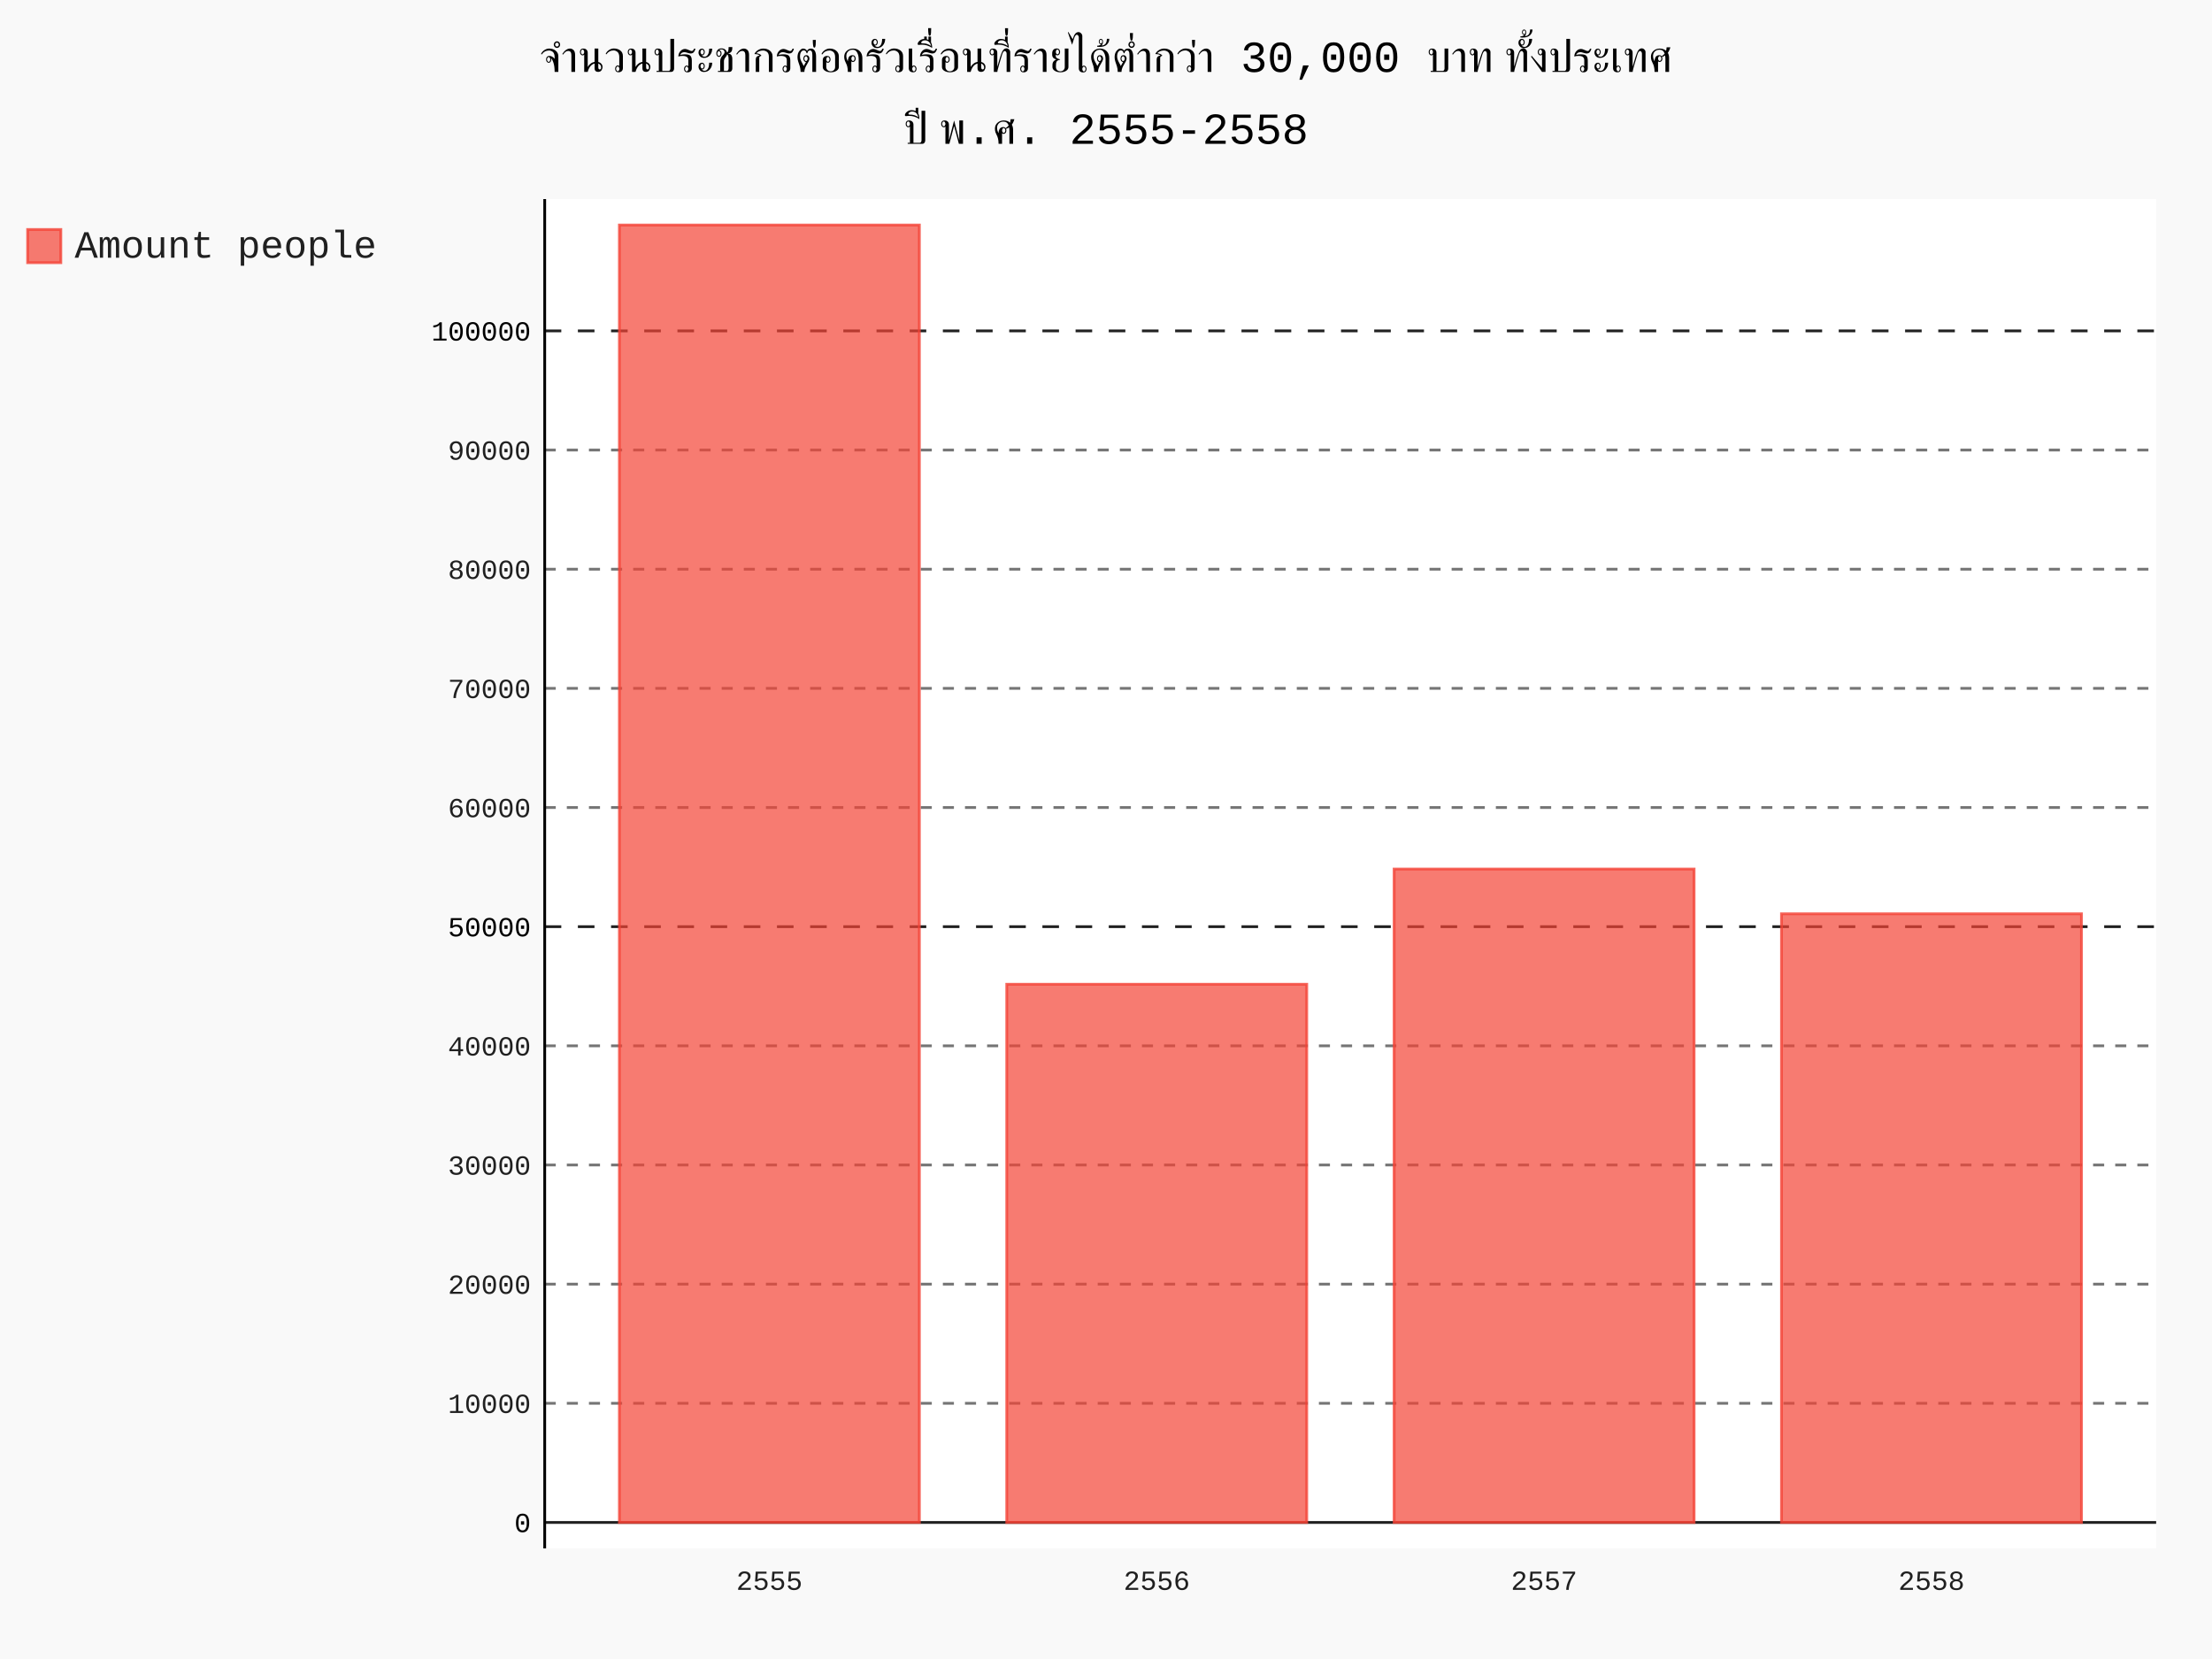
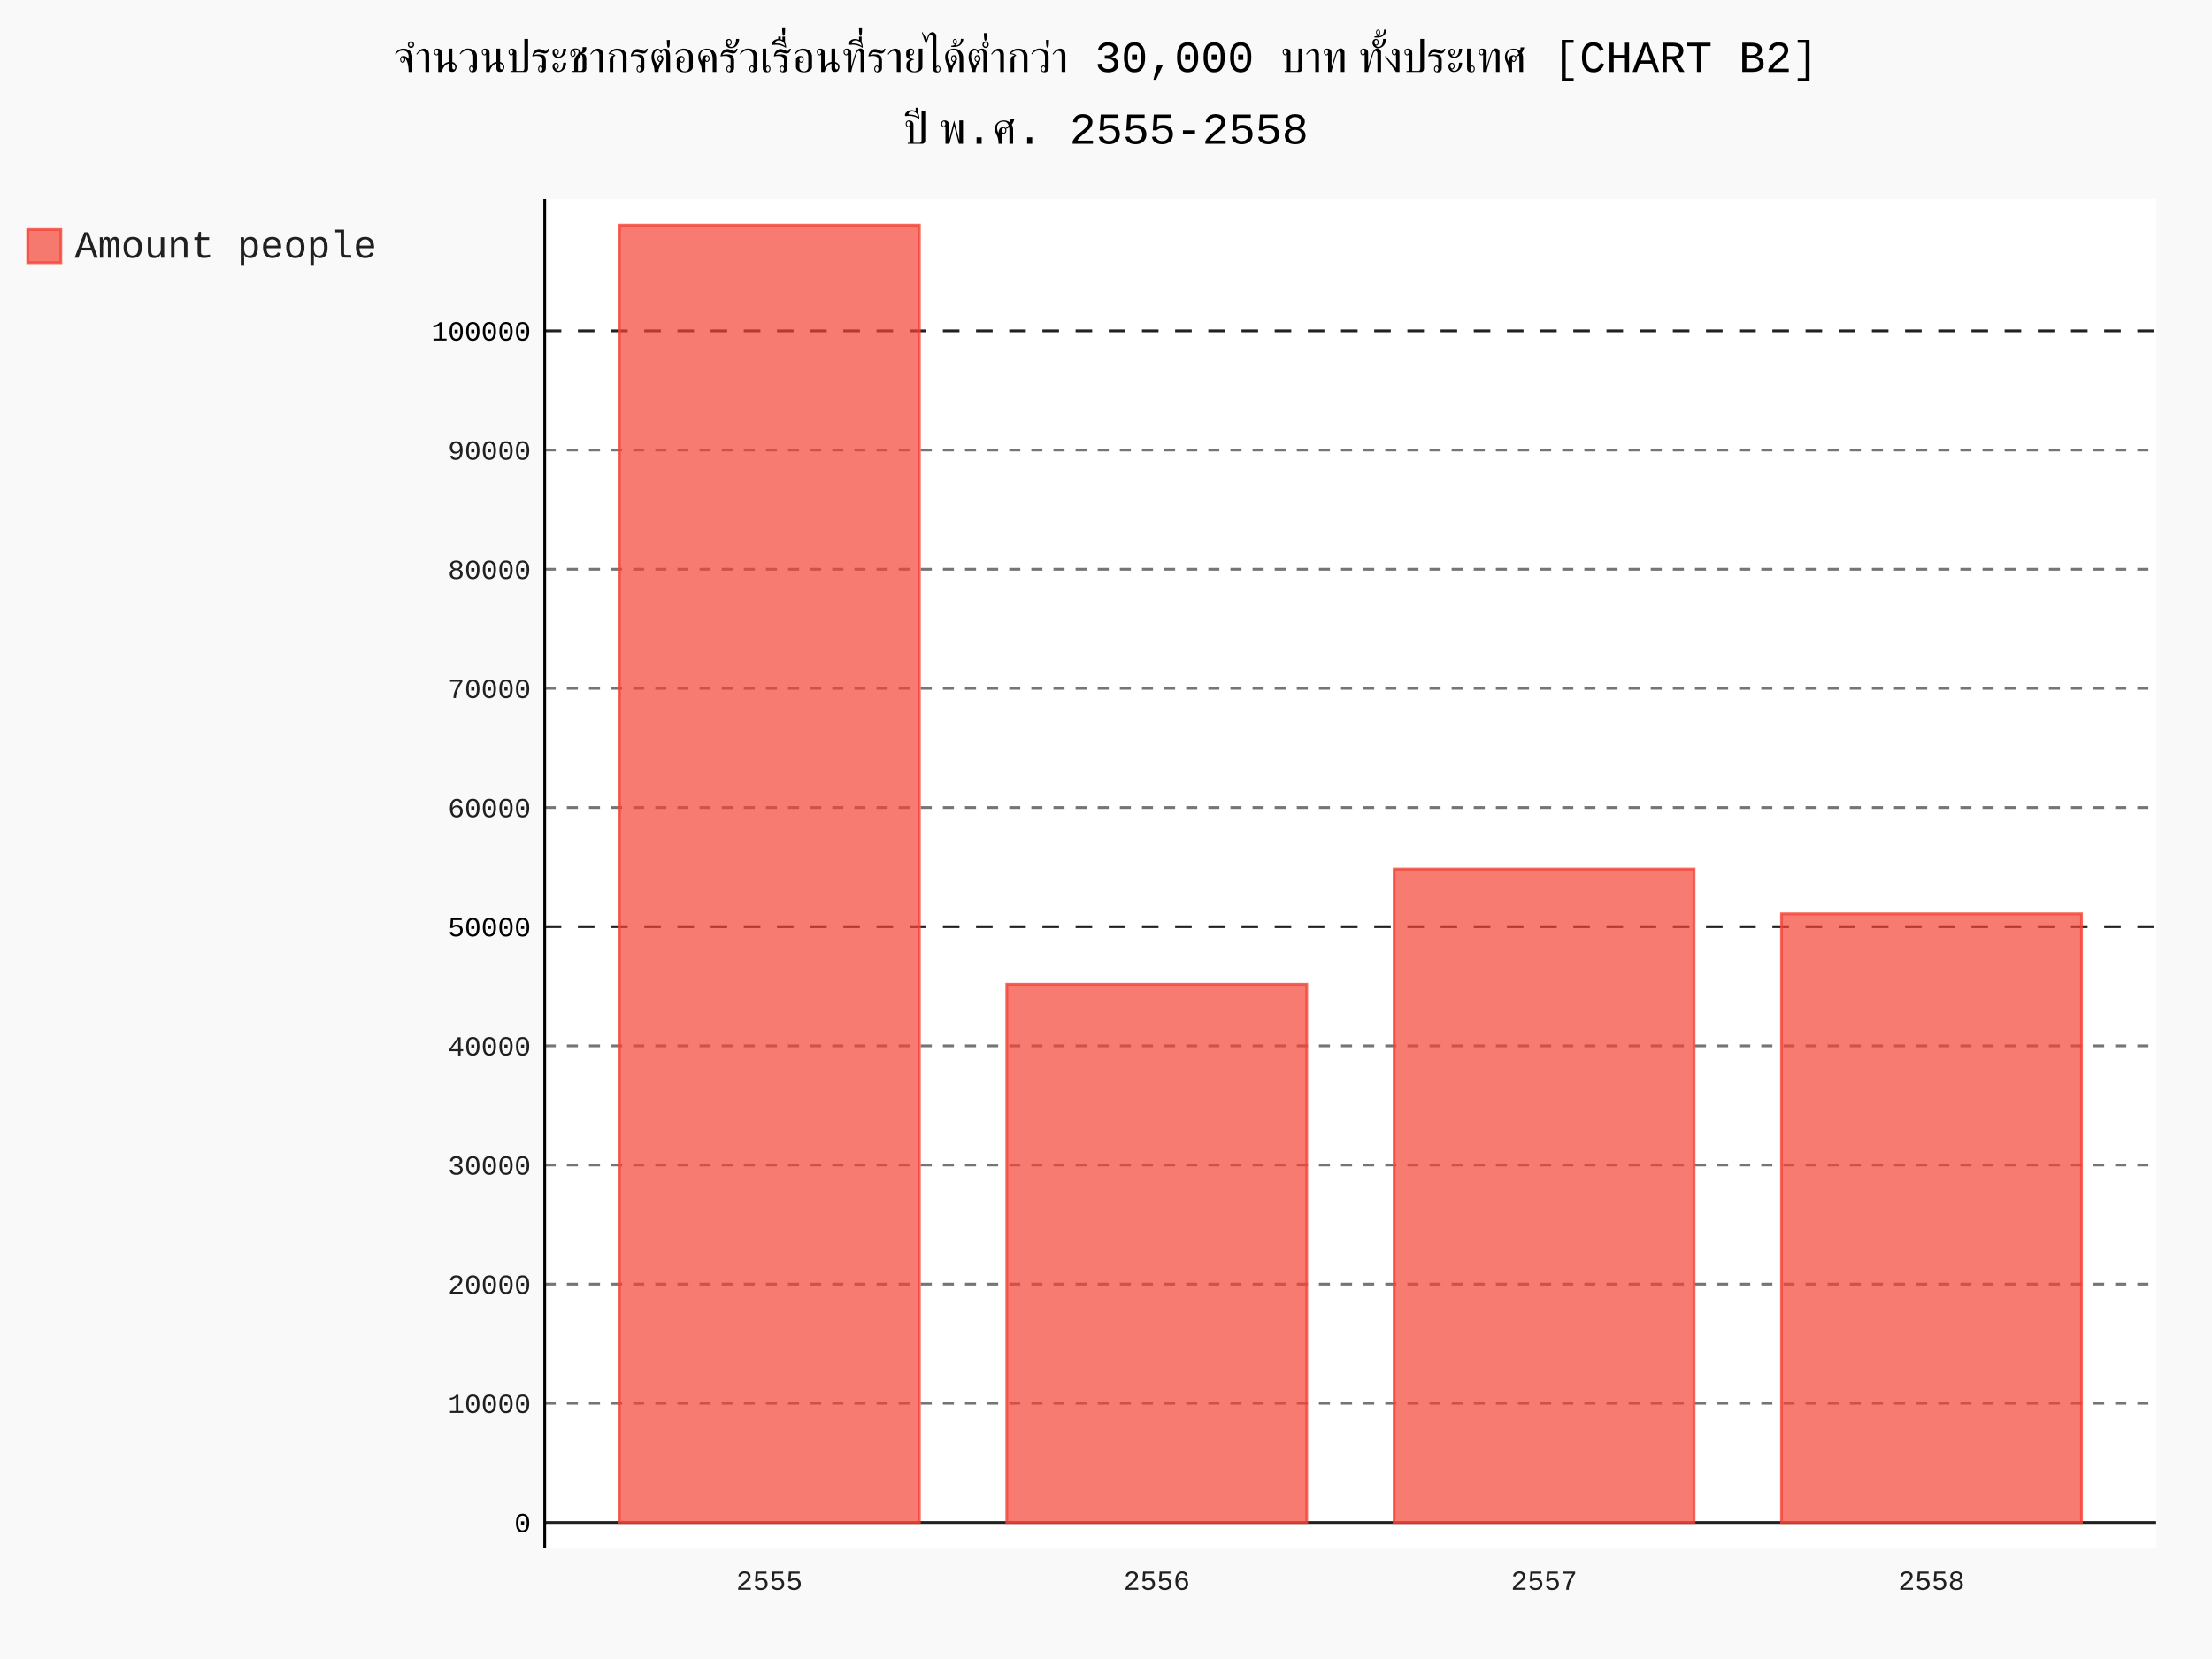
- <svg xmlns="http://www.w3.org/2000/svg" id="chart-7da3b68f-a3eb-4e03-b5e3-a8032492ef04" class="pygal-chart" viewBox="0 0 800 600">
+ <svg xmlns="http://www.w3.org/2000/svg" id="chart-18cafc71-3dff-492b-92b8-4d51c05bd0bb" class="pygal-chart" viewBox="0 0 800 600">
  <defs>
-     <style type="text/css">#chart-7da3b68f-a3eb-4e03-b5e3-a8032492ef04{-webkit-user-select:none;-webkit-font-smoothing:antialiased;font-family:Consolas,"Liberation Mono",Menlo,Courier,monospace}#chart-7da3b68f-a3eb-4e03-b5e3-a8032492ef04 .title{font-family:Consolas,"Liberation Mono",Menlo,Courier,monospace;font-size:16px}#chart-7da3b68f-a3eb-4e03-b5e3-a8032492ef04 .legends .legend text{font-family:Consolas,"Liberation Mono",Menlo,Courier,monospace;font-size:14px}#chart-7da3b68f-a3eb-4e03-b5e3-a8032492ef04 .axis text{font-family:Consolas,"Liberation Mono",Menlo,Courier,monospace;font-size:10px}#chart-7da3b68f-a3eb-4e03-b5e3-a8032492ef04 .axis text.major{font-family:Consolas,"Liberation Mono",Menlo,Courier,monospace;font-size:10px}#chart-7da3b68f-a3eb-4e03-b5e3-a8032492ef04 .text-overlay text.value{font-family:Consolas,"Liberation Mono",Menlo,Courier,monospace;font-size:16px}#chart-7da3b68f-a3eb-4e03-b5e3-a8032492ef04 .text-overlay text.label{font-family:Consolas,"Liberation Mono",Menlo,Courier,monospace;font-size:10px}#chart-7da3b68f-a3eb-4e03-b5e3-a8032492ef04 .tooltip{font-family:Consolas,"Liberation Mono",Menlo,Courier,monospace;font-size:14px}#chart-7da3b68f-a3eb-4e03-b5e3-a8032492ef04 text.no_data{font-family:Consolas,"Liberation Mono",Menlo,Courier,monospace;font-size:64px}
- #chart-7da3b68f-a3eb-4e03-b5e3-a8032492ef04{background-color:rgba(249,249,249,1)}#chart-7da3b68f-a3eb-4e03-b5e3-a8032492ef04 path,#chart-7da3b68f-a3eb-4e03-b5e3-a8032492ef04 line,#chart-7da3b68f-a3eb-4e03-b5e3-a8032492ef04 rect,#chart-7da3b68f-a3eb-4e03-b5e3-a8032492ef04 circle{-webkit-transition:150ms;-moz-transition:150ms;transition:150ms}#chart-7da3b68f-a3eb-4e03-b5e3-a8032492ef04 .graph &gt; .background{fill:rgba(249,249,249,1)}#chart-7da3b68f-a3eb-4e03-b5e3-a8032492ef04 .plot &gt; .background{fill:rgba(255,255,255,1)}#chart-7da3b68f-a3eb-4e03-b5e3-a8032492ef04 .graph{fill:rgba(0,0,0,.87)}#chart-7da3b68f-a3eb-4e03-b5e3-a8032492ef04 text.no_data{fill:rgba(0,0,0,1)}#chart-7da3b68f-a3eb-4e03-b5e3-a8032492ef04 .title{fill:rgba(0,0,0,1)}#chart-7da3b68f-a3eb-4e03-b5e3-a8032492ef04 .legends .legend text{fill:rgba(0,0,0,.87)}#chart-7da3b68f-a3eb-4e03-b5e3-a8032492ef04 .legends .legend:hover text{fill:rgba(0,0,0,1)}#chart-7da3b68f-a3eb-4e03-b5e3-a8032492ef04 .axis .line{stroke:rgba(0,0,0,1)}#chart-7da3b68f-a3eb-4e03-b5e3-a8032492ef04 .axis .guide.line{stroke:rgba(0,0,0,.54)}#chart-7da3b68f-a3eb-4e03-b5e3-a8032492ef04 .axis .major.line{stroke:rgba(0,0,0,.87)}#chart-7da3b68f-a3eb-4e03-b5e3-a8032492ef04 .axis text.major{fill:rgba(0,0,0,1)}#chart-7da3b68f-a3eb-4e03-b5e3-a8032492ef04 .axis.y .guides:hover .guide.line,#chart-7da3b68f-a3eb-4e03-b5e3-a8032492ef04 .line-graph .axis.x .guides:hover .guide.line,#chart-7da3b68f-a3eb-4e03-b5e3-a8032492ef04 .stackedline-graph .axis.x .guides:hover .guide.line,#chart-7da3b68f-a3eb-4e03-b5e3-a8032492ef04 .xy-graph .axis.x .guides:hover .guide.line{stroke:rgba(0,0,0,1)}#chart-7da3b68f-a3eb-4e03-b5e3-a8032492ef04 .axis .guides:hover text{fill:rgba(0,0,0,1)}#chart-7da3b68f-a3eb-4e03-b5e3-a8032492ef04 .reactive{fill-opacity:.7;stroke-opacity:.8}#chart-7da3b68f-a3eb-4e03-b5e3-a8032492ef04 .ci{stroke:rgba(0,0,0,.87)}#chart-7da3b68f-a3eb-4e03-b5e3-a8032492ef04 .reactive.active,#chart-7da3b68f-a3eb-4e03-b5e3-a8032492ef04 .active .reactive{fill-opacity:.8;stroke-opacity:.9;stroke-width:4}#chart-7da3b68f-a3eb-4e03-b5e3-a8032492ef04 .ci .reactive.active{stroke-width:1.5}#chart-7da3b68f-a3eb-4e03-b5e3-a8032492ef04 .series text{fill:rgba(0,0,0,1)}#chart-7da3b68f-a3eb-4e03-b5e3-a8032492ef04 .tooltip rect{fill:rgba(255,255,255,1);stroke:rgba(0,0,0,1);-webkit-transition:opacity 150ms;-moz-transition:opacity 150ms;transition:opacity 150ms}#chart-7da3b68f-a3eb-4e03-b5e3-a8032492ef04 .tooltip .label{fill:rgba(0,0,0,.87)}#chart-7da3b68f-a3eb-4e03-b5e3-a8032492ef04 .tooltip .label{fill:rgba(0,0,0,.87)}#chart-7da3b68f-a3eb-4e03-b5e3-a8032492ef04 .tooltip .legend{font-size:.8em;fill:rgba(0,0,0,.54)}#chart-7da3b68f-a3eb-4e03-b5e3-a8032492ef04 .tooltip .x_label{font-size:.6em;fill:rgba(0,0,0,1)}#chart-7da3b68f-a3eb-4e03-b5e3-a8032492ef04 .tooltip .xlink{font-size:.5em;text-decoration:underline}#chart-7da3b68f-a3eb-4e03-b5e3-a8032492ef04 .tooltip .value{font-size:1.5em}#chart-7da3b68f-a3eb-4e03-b5e3-a8032492ef04 .bound{font-size:.5em}#chart-7da3b68f-a3eb-4e03-b5e3-a8032492ef04 .max-value{font-size:.75em;fill:rgba(0,0,0,.54)}#chart-7da3b68f-a3eb-4e03-b5e3-a8032492ef04 .map-element{fill:rgba(255,255,255,1);stroke:rgba(0,0,0,.54) !important}#chart-7da3b68f-a3eb-4e03-b5e3-a8032492ef04 .map-element .reactive{fill-opacity:inherit;stroke-opacity:inherit}#chart-7da3b68f-a3eb-4e03-b5e3-a8032492ef04 .color-0,#chart-7da3b68f-a3eb-4e03-b5e3-a8032492ef04 .color-0 a:visited{stroke:#F44336;fill:#F44336}#chart-7da3b68f-a3eb-4e03-b5e3-a8032492ef04 .text-overlay .color-0 text{fill:black}
- #chart-7da3b68f-a3eb-4e03-b5e3-a8032492ef04 text.no_data{text-anchor:middle}#chart-7da3b68f-a3eb-4e03-b5e3-a8032492ef04 .guide.line{fill:none}#chart-7da3b68f-a3eb-4e03-b5e3-a8032492ef04 .centered{text-anchor:middle}#chart-7da3b68f-a3eb-4e03-b5e3-a8032492ef04 .title{text-anchor:middle}#chart-7da3b68f-a3eb-4e03-b5e3-a8032492ef04 .legends .legend text{fill-opacity:1}#chart-7da3b68f-a3eb-4e03-b5e3-a8032492ef04 .axis.x text{text-anchor:middle}#chart-7da3b68f-a3eb-4e03-b5e3-a8032492ef04 .axis.x:not(.web) text[transform]{text-anchor:start}#chart-7da3b68f-a3eb-4e03-b5e3-a8032492ef04 .axis.x:not(.web) text[transform].backwards{text-anchor:end}#chart-7da3b68f-a3eb-4e03-b5e3-a8032492ef04 .axis.y text{text-anchor:end}#chart-7da3b68f-a3eb-4e03-b5e3-a8032492ef04 .axis.y text[transform].backwards{text-anchor:start}#chart-7da3b68f-a3eb-4e03-b5e3-a8032492ef04 .axis.y2 text{text-anchor:start}#chart-7da3b68f-a3eb-4e03-b5e3-a8032492ef04 .axis.y2 text[transform].backwards{text-anchor:end}#chart-7da3b68f-a3eb-4e03-b5e3-a8032492ef04 .axis .guide.line{stroke-dasharray:4,4}#chart-7da3b68f-a3eb-4e03-b5e3-a8032492ef04 .axis .major.guide.line{stroke-dasharray:6,6}#chart-7da3b68f-a3eb-4e03-b5e3-a8032492ef04 .horizontal .axis.y .guide.line,#chart-7da3b68f-a3eb-4e03-b5e3-a8032492ef04 .horizontal .axis.y2 .guide.line,#chart-7da3b68f-a3eb-4e03-b5e3-a8032492ef04 .vertical .axis.x .guide.line{opacity:0}#chart-7da3b68f-a3eb-4e03-b5e3-a8032492ef04 .horizontal .axis.always_show .guide.line,#chart-7da3b68f-a3eb-4e03-b5e3-a8032492ef04 .vertical .axis.always_show .guide.line{opacity:1 !important}#chart-7da3b68f-a3eb-4e03-b5e3-a8032492ef04 .axis.y .guides:hover .guide.line,#chart-7da3b68f-a3eb-4e03-b5e3-a8032492ef04 .axis.y2 .guides:hover .guide.line,#chart-7da3b68f-a3eb-4e03-b5e3-a8032492ef04 .axis.x .guides:hover .guide.line{opacity:1}#chart-7da3b68f-a3eb-4e03-b5e3-a8032492ef04 .axis .guides:hover text{opacity:1}#chart-7da3b68f-a3eb-4e03-b5e3-a8032492ef04 .nofill{fill:none}#chart-7da3b68f-a3eb-4e03-b5e3-a8032492ef04 .subtle-fill{fill-opacity:.2}#chart-7da3b68f-a3eb-4e03-b5e3-a8032492ef04 .dot{stroke-width:1px;fill-opacity:1}#chart-7da3b68f-a3eb-4e03-b5e3-a8032492ef04 .dot.active{stroke-width:5px}#chart-7da3b68f-a3eb-4e03-b5e3-a8032492ef04 .dot.negative{fill:transparent}#chart-7da3b68f-a3eb-4e03-b5e3-a8032492ef04 text,#chart-7da3b68f-a3eb-4e03-b5e3-a8032492ef04 tspan{stroke:none !important}#chart-7da3b68f-a3eb-4e03-b5e3-a8032492ef04 .series text.active{opacity:1}#chart-7da3b68f-a3eb-4e03-b5e3-a8032492ef04 .tooltip rect{fill-opacity:.95;stroke-width:.5}#chart-7da3b68f-a3eb-4e03-b5e3-a8032492ef04 .tooltip text{fill-opacity:1}#chart-7da3b68f-a3eb-4e03-b5e3-a8032492ef04 .showable{visibility:hidden}#chart-7da3b68f-a3eb-4e03-b5e3-a8032492ef04 .showable.shown{visibility:visible}#chart-7da3b68f-a3eb-4e03-b5e3-a8032492ef04 .gauge-background{fill:rgba(229,229,229,1);stroke:none}#chart-7da3b68f-a3eb-4e03-b5e3-a8032492ef04 .bg-lines{stroke:rgba(249,249,249,1);stroke-width:2px}</style>
+     <style type="text/css">#chart-18cafc71-3dff-492b-92b8-4d51c05bd0bb{-webkit-user-select:none;-webkit-font-smoothing:antialiased;font-family:Consolas,"Liberation Mono",Menlo,Courier,monospace}#chart-18cafc71-3dff-492b-92b8-4d51c05bd0bb .title{font-family:Consolas,"Liberation Mono",Menlo,Courier,monospace;font-size:16px}#chart-18cafc71-3dff-492b-92b8-4d51c05bd0bb .legends .legend text{font-family:Consolas,"Liberation Mono",Menlo,Courier,monospace;font-size:14px}#chart-18cafc71-3dff-492b-92b8-4d51c05bd0bb .axis text{font-family:Consolas,"Liberation Mono",Menlo,Courier,monospace;font-size:10px}#chart-18cafc71-3dff-492b-92b8-4d51c05bd0bb .axis text.major{font-family:Consolas,"Liberation Mono",Menlo,Courier,monospace;font-size:10px}#chart-18cafc71-3dff-492b-92b8-4d51c05bd0bb .text-overlay text.value{font-family:Consolas,"Liberation Mono",Menlo,Courier,monospace;font-size:16px}#chart-18cafc71-3dff-492b-92b8-4d51c05bd0bb .text-overlay text.label{font-family:Consolas,"Liberation Mono",Menlo,Courier,monospace;font-size:10px}#chart-18cafc71-3dff-492b-92b8-4d51c05bd0bb .tooltip{font-family:Consolas,"Liberation Mono",Menlo,Courier,monospace;font-size:14px}#chart-18cafc71-3dff-492b-92b8-4d51c05bd0bb text.no_data{font-family:Consolas,"Liberation Mono",Menlo,Courier,monospace;font-size:64px}
+ #chart-18cafc71-3dff-492b-92b8-4d51c05bd0bb{background-color:rgba(249,249,249,1)}#chart-18cafc71-3dff-492b-92b8-4d51c05bd0bb path,#chart-18cafc71-3dff-492b-92b8-4d51c05bd0bb line,#chart-18cafc71-3dff-492b-92b8-4d51c05bd0bb rect,#chart-18cafc71-3dff-492b-92b8-4d51c05bd0bb circle{-webkit-transition:150ms;-moz-transition:150ms;transition:150ms}#chart-18cafc71-3dff-492b-92b8-4d51c05bd0bb .graph &gt; .background{fill:rgba(249,249,249,1)}#chart-18cafc71-3dff-492b-92b8-4d51c05bd0bb .plot &gt; .background{fill:rgba(255,255,255,1)}#chart-18cafc71-3dff-492b-92b8-4d51c05bd0bb .graph{fill:rgba(0,0,0,.87)}#chart-18cafc71-3dff-492b-92b8-4d51c05bd0bb text.no_data{fill:rgba(0,0,0,1)}#chart-18cafc71-3dff-492b-92b8-4d51c05bd0bb .title{fill:rgba(0,0,0,1)}#chart-18cafc71-3dff-492b-92b8-4d51c05bd0bb .legends .legend text{fill:rgba(0,0,0,.87)}#chart-18cafc71-3dff-492b-92b8-4d51c05bd0bb .legends .legend:hover text{fill:rgba(0,0,0,1)}#chart-18cafc71-3dff-492b-92b8-4d51c05bd0bb .axis .line{stroke:rgba(0,0,0,1)}#chart-18cafc71-3dff-492b-92b8-4d51c05bd0bb .axis .guide.line{stroke:rgba(0,0,0,.54)}#chart-18cafc71-3dff-492b-92b8-4d51c05bd0bb .axis .major.line{stroke:rgba(0,0,0,.87)}#chart-18cafc71-3dff-492b-92b8-4d51c05bd0bb .axis text.major{fill:rgba(0,0,0,1)}#chart-18cafc71-3dff-492b-92b8-4d51c05bd0bb .axis.y .guides:hover .guide.line,#chart-18cafc71-3dff-492b-92b8-4d51c05bd0bb .line-graph .axis.x .guides:hover .guide.line,#chart-18cafc71-3dff-492b-92b8-4d51c05bd0bb .stackedline-graph .axis.x .guides:hover .guide.line,#chart-18cafc71-3dff-492b-92b8-4d51c05bd0bb .xy-graph .axis.x .guides:hover .guide.line{stroke:rgba(0,0,0,1)}#chart-18cafc71-3dff-492b-92b8-4d51c05bd0bb .axis .guides:hover text{fill:rgba(0,0,0,1)}#chart-18cafc71-3dff-492b-92b8-4d51c05bd0bb .reactive{fill-opacity:.7;stroke-opacity:.8}#chart-18cafc71-3dff-492b-92b8-4d51c05bd0bb .ci{stroke:rgba(0,0,0,.87)}#chart-18cafc71-3dff-492b-92b8-4d51c05bd0bb .reactive.active,#chart-18cafc71-3dff-492b-92b8-4d51c05bd0bb .active .reactive{fill-opacity:.8;stroke-opacity:.9;stroke-width:4}#chart-18cafc71-3dff-492b-92b8-4d51c05bd0bb .ci .reactive.active{stroke-width:1.5}#chart-18cafc71-3dff-492b-92b8-4d51c05bd0bb .series text{fill:rgba(0,0,0,1)}#chart-18cafc71-3dff-492b-92b8-4d51c05bd0bb .tooltip rect{fill:rgba(255,255,255,1);stroke:rgba(0,0,0,1);-webkit-transition:opacity 150ms;-moz-transition:opacity 150ms;transition:opacity 150ms}#chart-18cafc71-3dff-492b-92b8-4d51c05bd0bb .tooltip .label{fill:rgba(0,0,0,.87)}#chart-18cafc71-3dff-492b-92b8-4d51c05bd0bb .tooltip .label{fill:rgba(0,0,0,.87)}#chart-18cafc71-3dff-492b-92b8-4d51c05bd0bb .tooltip .legend{font-size:.8em;fill:rgba(0,0,0,.54)}#chart-18cafc71-3dff-492b-92b8-4d51c05bd0bb .tooltip .x_label{font-size:.6em;fill:rgba(0,0,0,1)}#chart-18cafc71-3dff-492b-92b8-4d51c05bd0bb .tooltip .xlink{font-size:.5em;text-decoration:underline}#chart-18cafc71-3dff-492b-92b8-4d51c05bd0bb .tooltip .value{font-size:1.5em}#chart-18cafc71-3dff-492b-92b8-4d51c05bd0bb .bound{font-size:.5em}#chart-18cafc71-3dff-492b-92b8-4d51c05bd0bb .max-value{font-size:.75em;fill:rgba(0,0,0,.54)}#chart-18cafc71-3dff-492b-92b8-4d51c05bd0bb .map-element{fill:rgba(255,255,255,1);stroke:rgba(0,0,0,.54) !important}#chart-18cafc71-3dff-492b-92b8-4d51c05bd0bb .map-element .reactive{fill-opacity:inherit;stroke-opacity:inherit}#chart-18cafc71-3dff-492b-92b8-4d51c05bd0bb .color-0,#chart-18cafc71-3dff-492b-92b8-4d51c05bd0bb .color-0 a:visited{stroke:#F44336;fill:#F44336}#chart-18cafc71-3dff-492b-92b8-4d51c05bd0bb .text-overlay .color-0 text{fill:black}
+ #chart-18cafc71-3dff-492b-92b8-4d51c05bd0bb text.no_data{text-anchor:middle}#chart-18cafc71-3dff-492b-92b8-4d51c05bd0bb .guide.line{fill:none}#chart-18cafc71-3dff-492b-92b8-4d51c05bd0bb .centered{text-anchor:middle}#chart-18cafc71-3dff-492b-92b8-4d51c05bd0bb .title{text-anchor:middle}#chart-18cafc71-3dff-492b-92b8-4d51c05bd0bb .legends .legend text{fill-opacity:1}#chart-18cafc71-3dff-492b-92b8-4d51c05bd0bb .axis.x text{text-anchor:middle}#chart-18cafc71-3dff-492b-92b8-4d51c05bd0bb .axis.x:not(.web) text[transform]{text-anchor:start}#chart-18cafc71-3dff-492b-92b8-4d51c05bd0bb .axis.x:not(.web) text[transform].backwards{text-anchor:end}#chart-18cafc71-3dff-492b-92b8-4d51c05bd0bb .axis.y text{text-anchor:end}#chart-18cafc71-3dff-492b-92b8-4d51c05bd0bb .axis.y text[transform].backwards{text-anchor:start}#chart-18cafc71-3dff-492b-92b8-4d51c05bd0bb .axis.y2 text{text-anchor:start}#chart-18cafc71-3dff-492b-92b8-4d51c05bd0bb .axis.y2 text[transform].backwards{text-anchor:end}#chart-18cafc71-3dff-492b-92b8-4d51c05bd0bb .axis .guide.line{stroke-dasharray:4,4}#chart-18cafc71-3dff-492b-92b8-4d51c05bd0bb .axis .major.guide.line{stroke-dasharray:6,6}#chart-18cafc71-3dff-492b-92b8-4d51c05bd0bb .horizontal .axis.y .guide.line,#chart-18cafc71-3dff-492b-92b8-4d51c05bd0bb .horizontal .axis.y2 .guide.line,#chart-18cafc71-3dff-492b-92b8-4d51c05bd0bb .vertical .axis.x .guide.line{opacity:0}#chart-18cafc71-3dff-492b-92b8-4d51c05bd0bb .horizontal .axis.always_show .guide.line,#chart-18cafc71-3dff-492b-92b8-4d51c05bd0bb .vertical .axis.always_show .guide.line{opacity:1 !important}#chart-18cafc71-3dff-492b-92b8-4d51c05bd0bb .axis.y .guides:hover .guide.line,#chart-18cafc71-3dff-492b-92b8-4d51c05bd0bb .axis.y2 .guides:hover .guide.line,#chart-18cafc71-3dff-492b-92b8-4d51c05bd0bb .axis.x .guides:hover .guide.line{opacity:1}#chart-18cafc71-3dff-492b-92b8-4d51c05bd0bb .axis .guides:hover text{opacity:1}#chart-18cafc71-3dff-492b-92b8-4d51c05bd0bb .nofill{fill:none}#chart-18cafc71-3dff-492b-92b8-4d51c05bd0bb .subtle-fill{fill-opacity:.2}#chart-18cafc71-3dff-492b-92b8-4d51c05bd0bb .dot{stroke-width:1px;fill-opacity:1}#chart-18cafc71-3dff-492b-92b8-4d51c05bd0bb .dot.active{stroke-width:5px}#chart-18cafc71-3dff-492b-92b8-4d51c05bd0bb .dot.negative{fill:transparent}#chart-18cafc71-3dff-492b-92b8-4d51c05bd0bb text,#chart-18cafc71-3dff-492b-92b8-4d51c05bd0bb tspan{stroke:none !important}#chart-18cafc71-3dff-492b-92b8-4d51c05bd0bb .series text.active{opacity:1}#chart-18cafc71-3dff-492b-92b8-4d51c05bd0bb .tooltip rect{fill-opacity:.95;stroke-width:.5}#chart-18cafc71-3dff-492b-92b8-4d51c05bd0bb .tooltip text{fill-opacity:1}#chart-18cafc71-3dff-492b-92b8-4d51c05bd0bb .showable{visibility:hidden}#chart-18cafc71-3dff-492b-92b8-4d51c05bd0bb .showable.shown{visibility:visible}#chart-18cafc71-3dff-492b-92b8-4d51c05bd0bb .gauge-background{fill:rgba(229,229,229,1);stroke:none}#chart-18cafc71-3dff-492b-92b8-4d51c05bd0bb .bg-lines{stroke:rgba(249,249,249,1);stroke-width:2px}</style>
  </defs>
  <g class="graph bar-graph vertical">
    <rect class="background" height="600" width="800" x="0" y="0" />
    <g class="plot" transform="translate(197, 72)">
      <rect class="background" height="488" width="582.8" x="0" y="0" />
      <g class="axis y always_show">
        <g class="guides">
          <path class="axis major line" d="M0 478.615 h582.8" />
          <text class="major" x="-5" y="482.115">0</text>
        </g>
        <g class="guides">
          <path class="guide line" d="M0 435.521 h582.8" />
          <text class="" x="-5" y="439.021">10000</text>
        </g>
        <g class="guides">
          <path class="guide line" d="M0 392.426 h582.8" />
          <text class="" x="-5" y="395.926">20000</text>
        </g>
        <g class="guides">
          <path class="guide line" d="M0 349.332 h582.8" />
          <text class="" x="-5" y="352.832">30000</text>
        </g>
        <g class="guides">
          <path class="guide line" d="M0 306.237 h582.8" />
          <text class="" x="-5" y="309.737">40000</text>
        </g>
        <g class="guides">
          <path class="major guide line" d="M0 263.143 h582.8" />
          <text class="major" x="-5" y="266.643">50000</text>
        </g>
        <g class="guides">
          <path class="guide line" d="M0 220.048 h582.8" />
          <text class="" x="-5" y="223.548">60000</text>
        </g>
        <g class="guides">
          <path class="guide line" d="M0 176.953 h582.8" />
          <text class="" x="-5" y="180.453">70000</text>
        </g>
        <g class="guides">
          <path class="guide line" d="M0 133.859 h582.8" />
          <text class="" x="-5" y="137.359">80000</text>
        </g>
        <g class="guides">
          <path class="guide line" d="M0 90.764 h582.8" />
          <text class="" x="-5" y="94.264">90000</text>
        </g>
        <g class="guides">
          <path class="major guide line" d="M0 47.67 h582.8" />
          <text class="major" x="-5" y="51.17">100000</text>
        </g>
      </g>
      <g class="axis x">
        <path class="line" d="M0 0 v488" />
        <g class="guides">
          <path class="guide line" d="M81.256 0 v488" />
          <text class="" x="81.256" y="503.0">2555</text>
        </g>
        <g class="guides">
          <path class="guide line" d="M221.352 0 v488" />
          <text class="" x="221.352" y="503.0">2556</text>
        </g>
        <g class="guides">
          <path class="guide line" d="M361.448 0 v488" />
          <text class="" x="361.448" y="503.0">2557</text>
        </g>
        <g class="guides">
          <path class="guide line" d="M501.544 0 v488" />
          <text class="" x="501.544" y="503.0">2558</text>
        </g>
      </g>
      <g class="series serie-0 color-0">
        <g class="bars">
          <g class="bar">
            <rect class="rect reactive tooltip-trigger" height="469.231" rx="0" ry="0" width="108.49" x="27.011" y="9.385" />
          </g>
          <g class="bar">
            <rect class="rect reactive tooltip-trigger" height="194.649" rx="0" ry="0" width="108.49" x="167.107" y="283.966" />
          </g>
          <g class="bar">
            <rect class="rect reactive tooltip-trigger" height="236.318" rx="0" ry="0" width="108.49" x="307.203" y="242.298" />
          </g>
          <g class="bar">
            <rect class="rect reactive tooltip-trigger" height="220.131" rx="0" ry="0" width="108.49" x="447.299" y="258.484" />
          </g>
        </g>
      </g>
    </g>
    <g class="titles">
-       <text class="title plot_title" x="400.0" y="26">จำนวนประชากรต่อครัวเรื่อนที่รายได้ต่ำกว่า 30,000 บาท ทั้งประเทศ </text>
+       <text class="title plot_title" x="400.0" y="26">จำนวนประชากรต่อครัวเรื่อนที่รายได้ต่ำกว่า 30,000 บาท ทั้งประเทศ [CHART B2]</text>
      <text class="title plot_title" x="400.0" y="52">ปี พ.ศ. 2555-2558</text>
    </g>
    <g class="plot overlay" transform="translate(197, 72)">
      <g class="series serie-0 color-0" />
    </g>
    <g class="plot text-overlay" transform="translate(197, 72)">
      <g class="series serie-0 color-0" />
    </g>
    <g class="plot tooltip-overlay" transform="translate(197, 72)">
      <g class="tooltip" style="opacity: 0" transform="translate(0 0)">
        <rect class="tooltip-box" height="0" rx="0" ry="0" width="0" />
        <g class="text" />
      </g>
    </g>
    <g class="legends" transform="translate(10, 82)">
      <g class="legend reactive activate-serie" id="activate-serie-0">
        <rect class="color-0 reactive" height="12" width="12" x="0.0" y="1.0" />
        <text x="17.0" y="11.2">Amount people</text>
      </g>
    </g>
    <g class="legends" transform="translate(790, 82)" />
  </g>
</svg>
